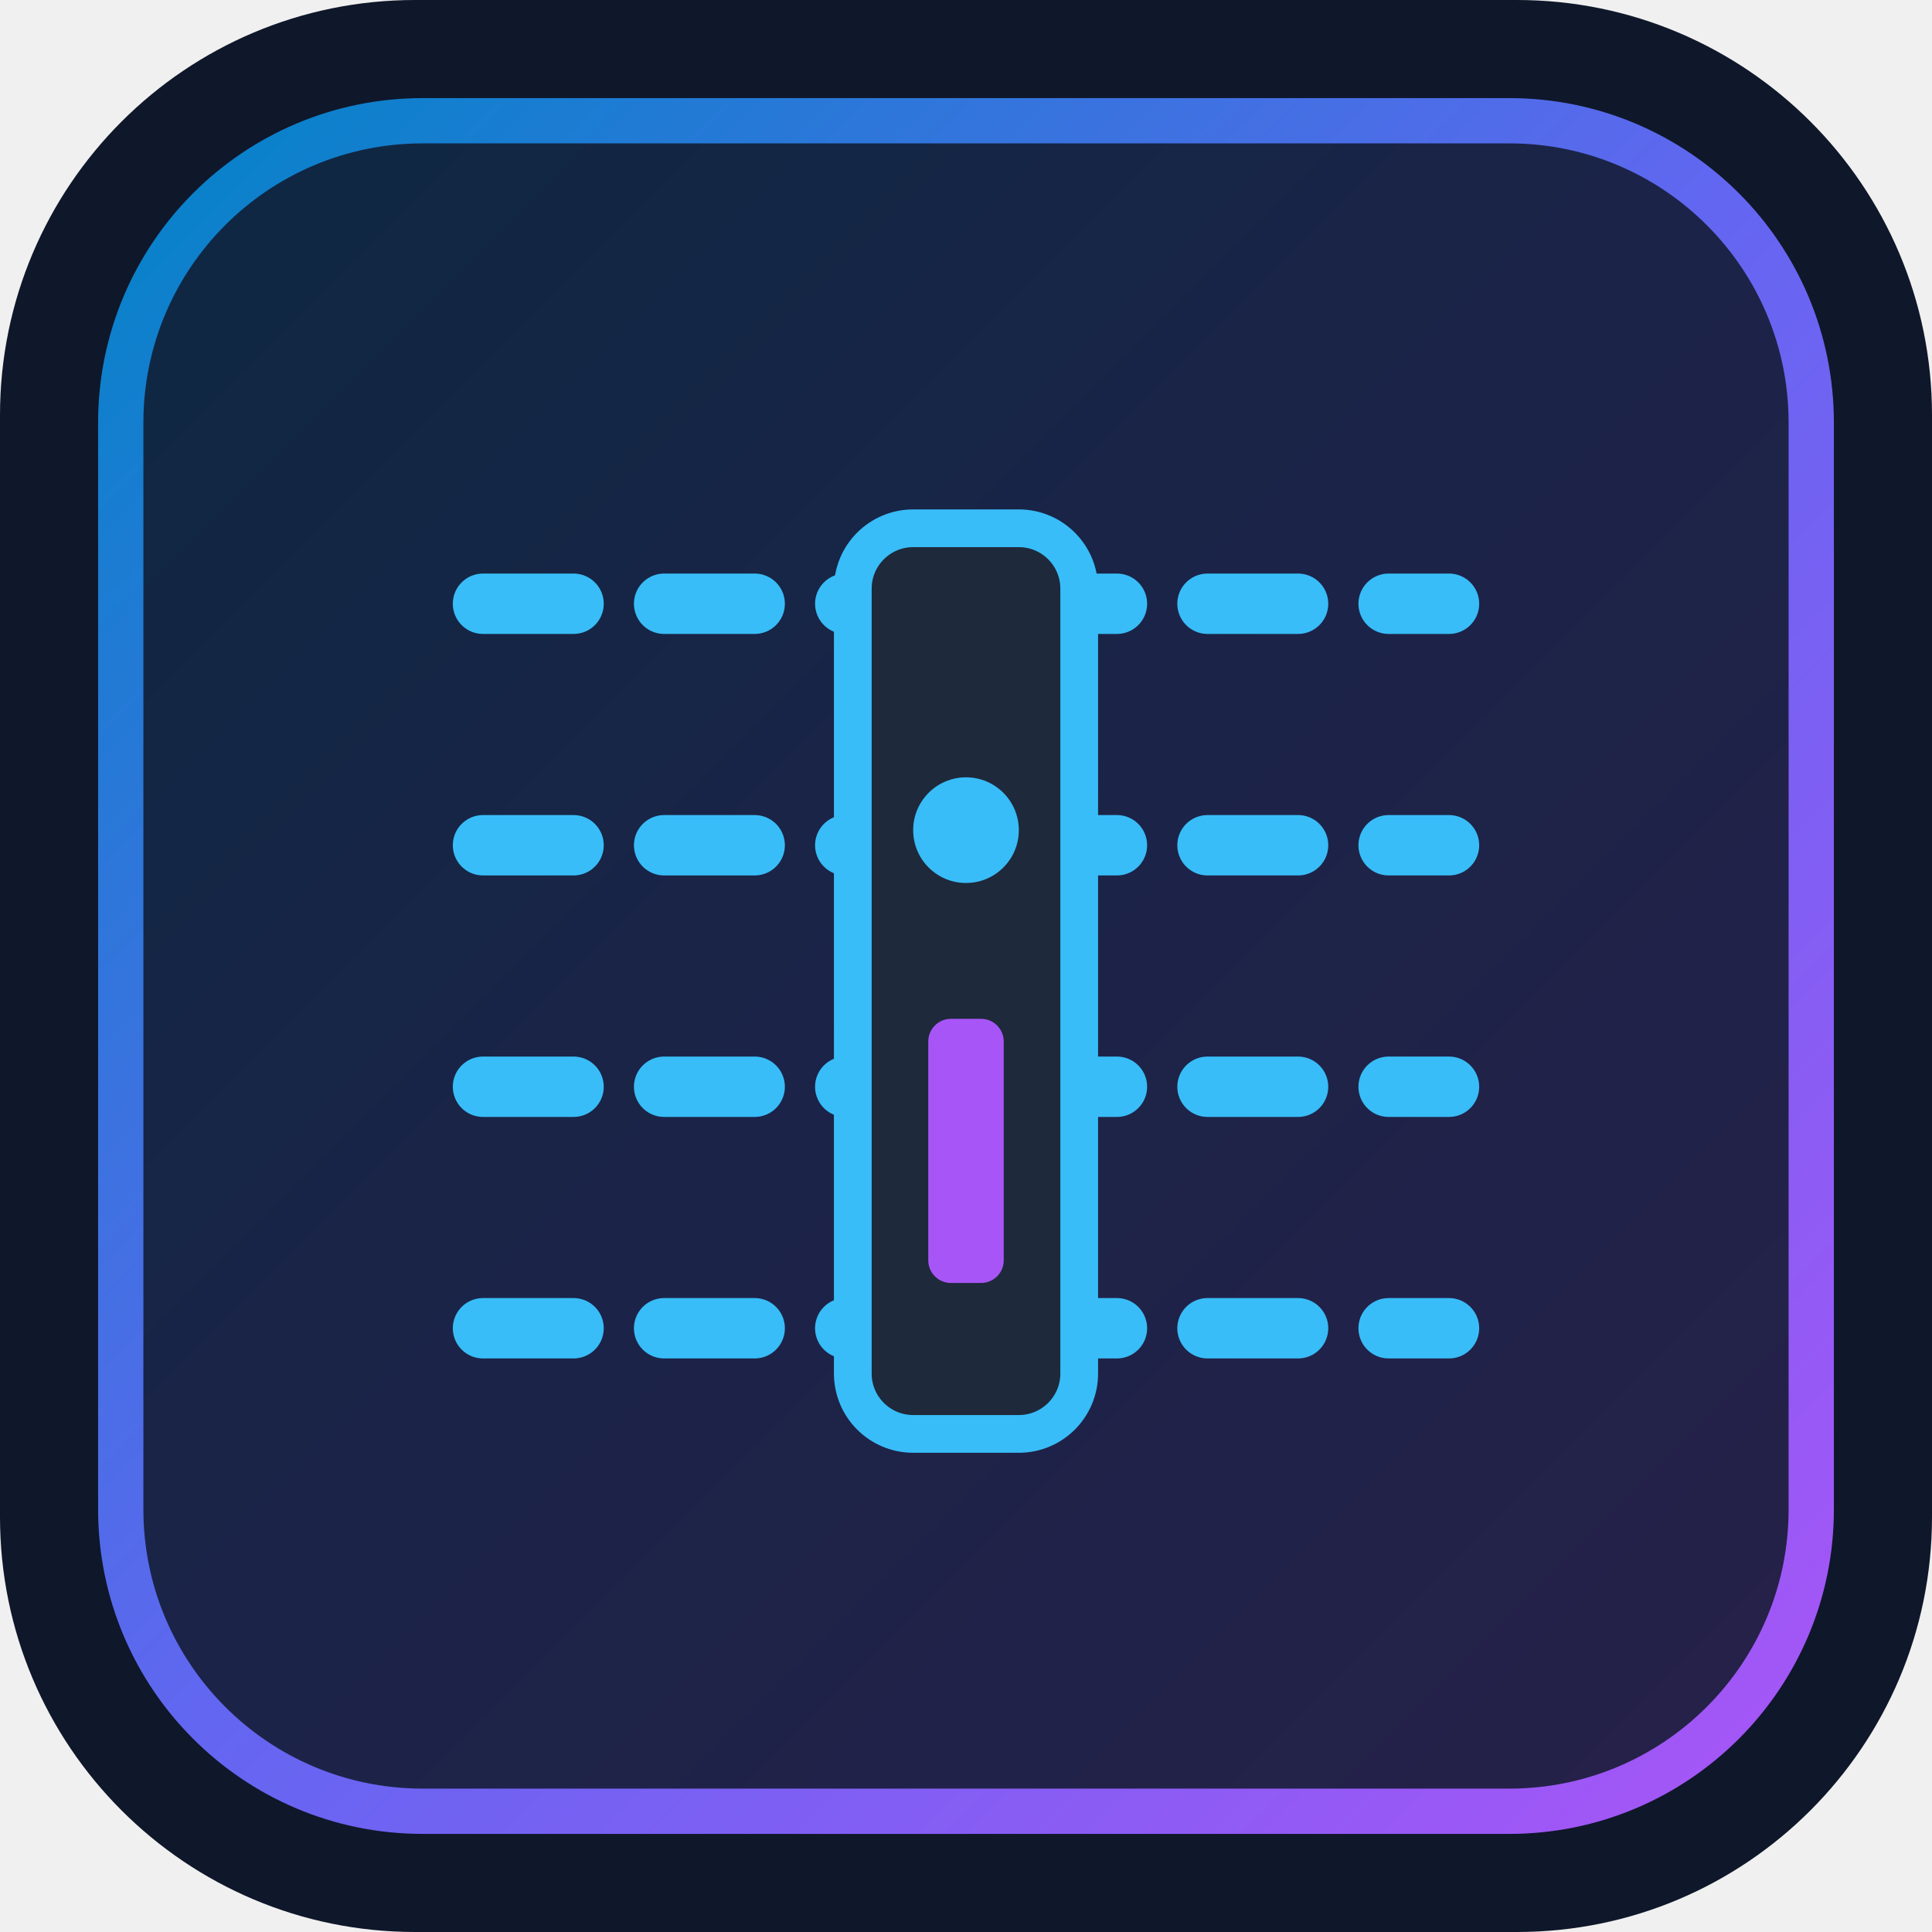
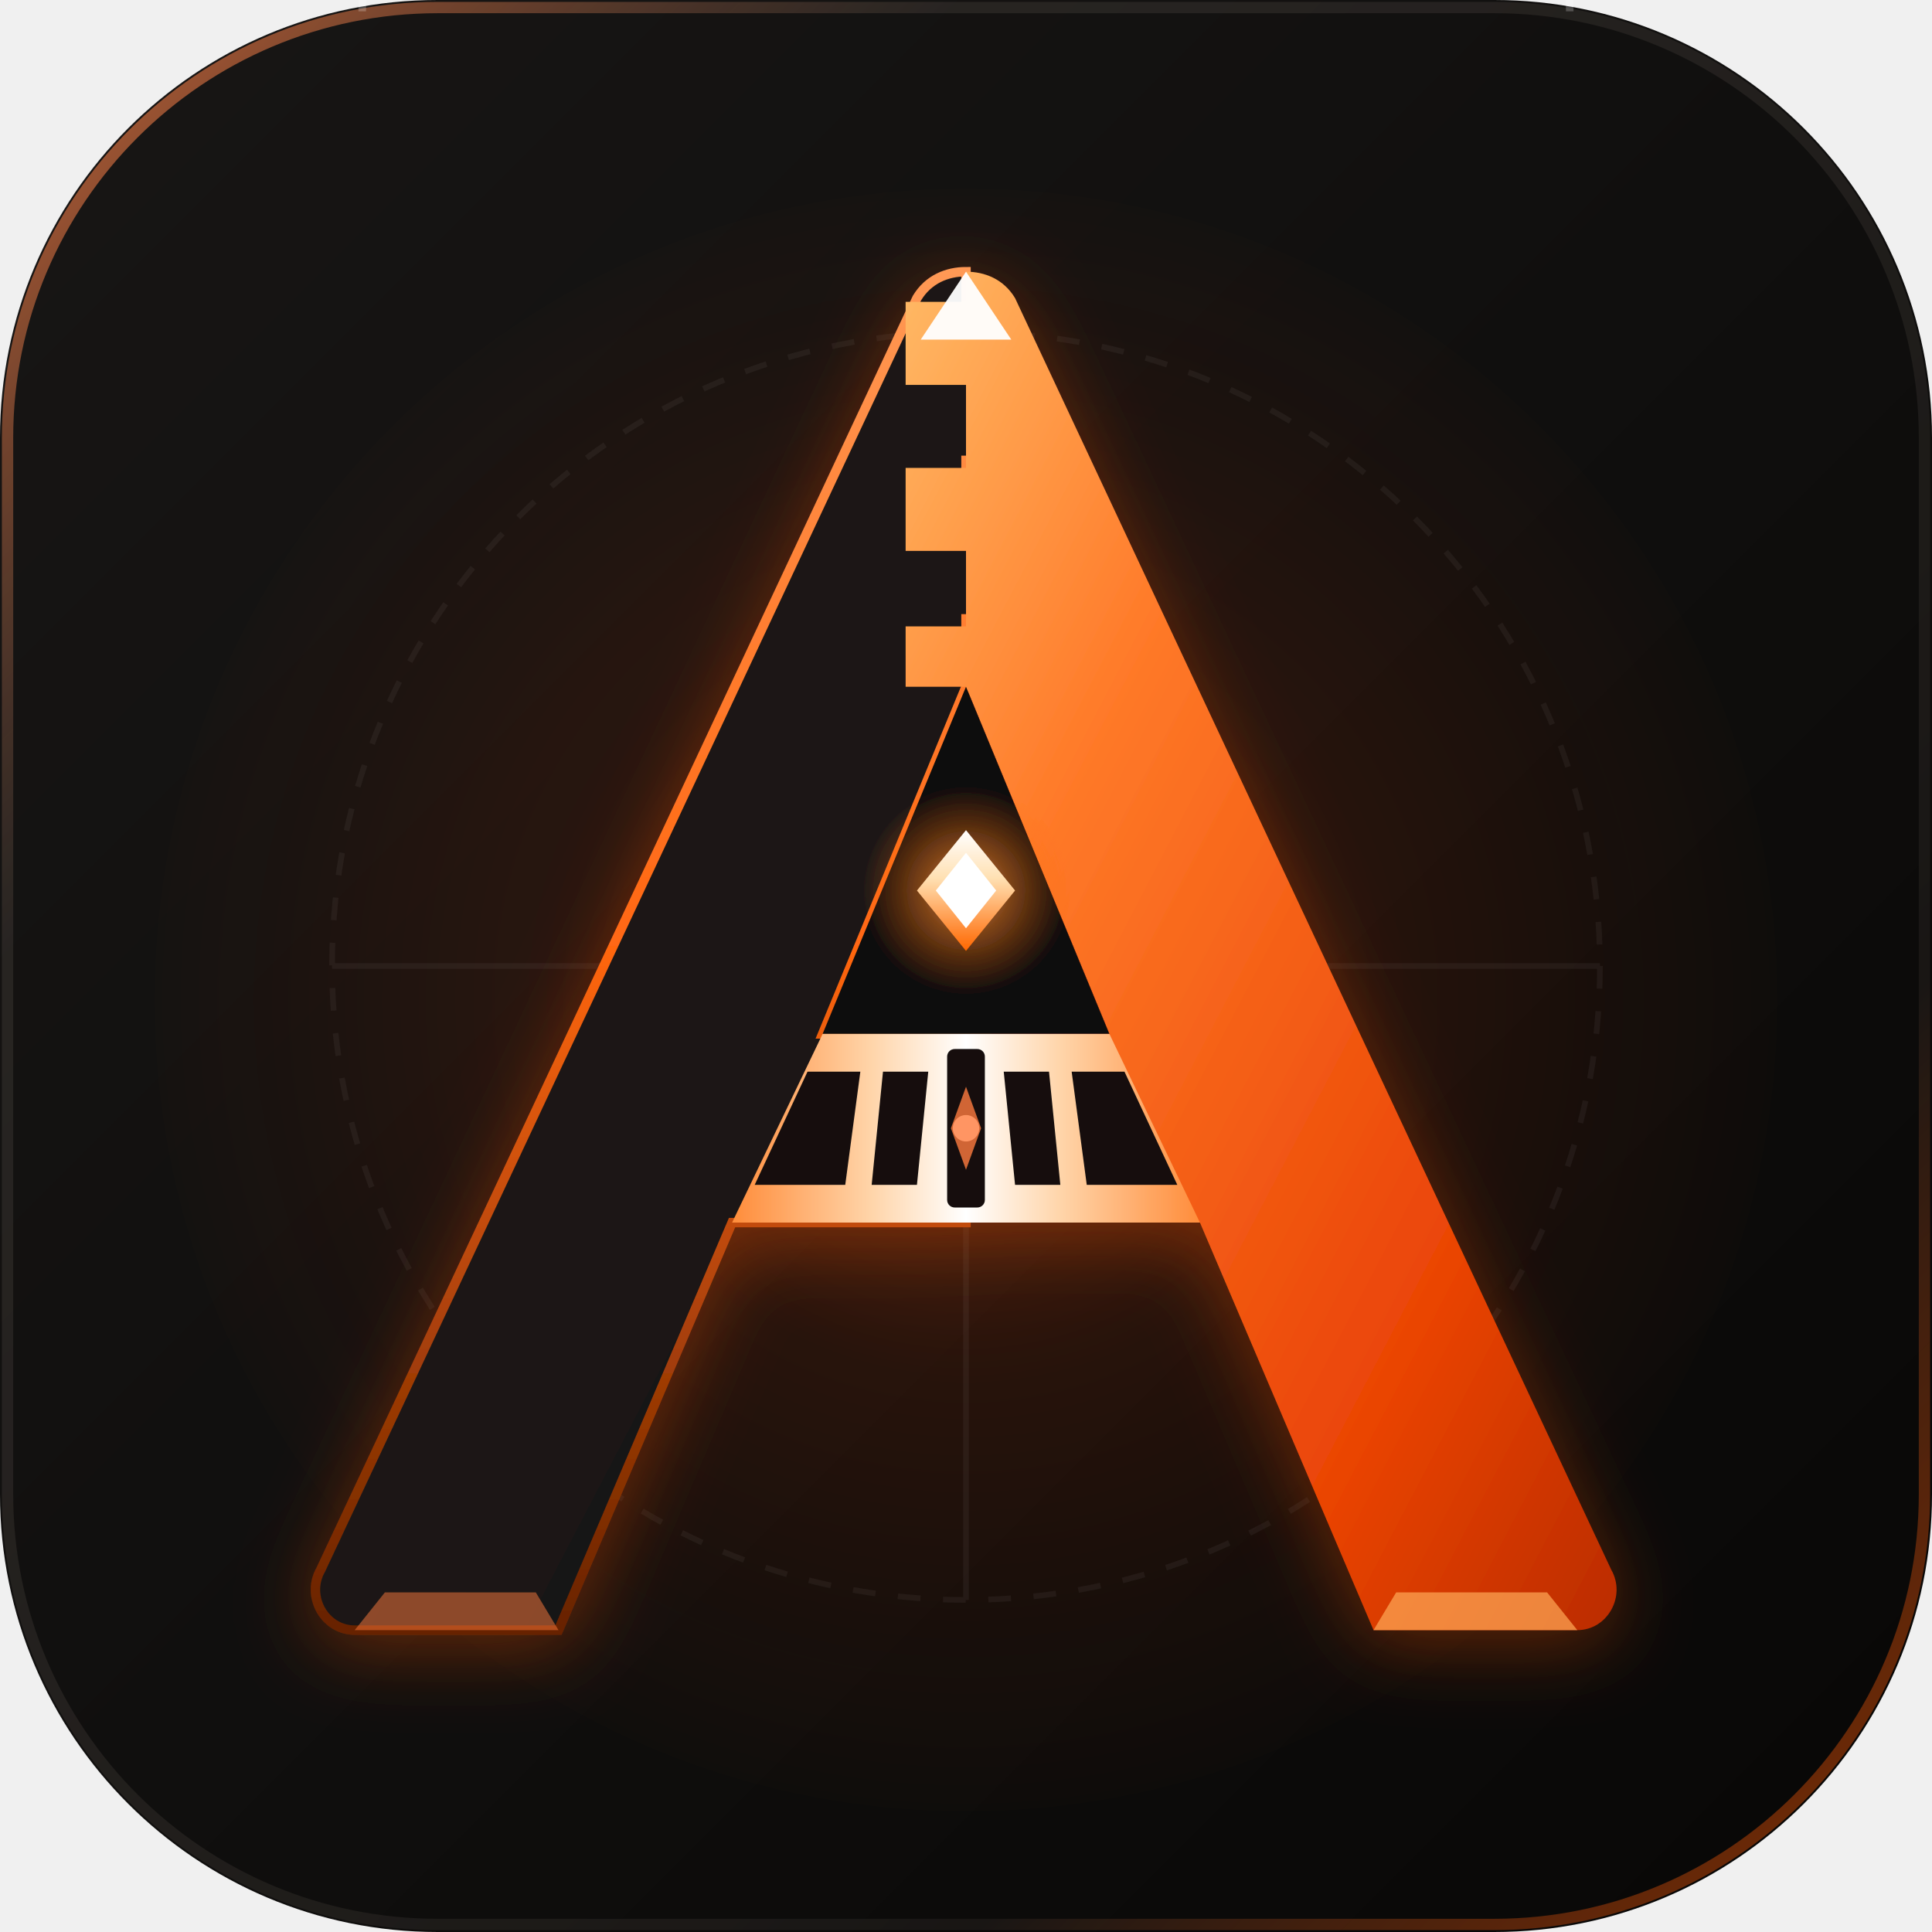
<svg xmlns="http://www.w3.org/2000/svg" viewBox="0 0 512 512" width="512" height="512">
  <defs>
-     <linearGradient id="grad" x1="0%" y1="0%" x2="100%" y2="100%">
-       <stop offset="0%" stop-color="#0284c7" />
-       <stop offset="50%" stop-color="#6366f1" />
-       <stop offset="100%" stop-color="#a855f7" />
+     <linearGradient id="bgGrad" x1="0%" y1="0%" x2="100%" y2="100%">
+       <stop offset="0%" stop-color="#181615" />
+       <stop offset="50%" stop-color="#100f0e" />
+       <stop offset="100%" stop-color="#080706" />
    </linearGradient>
+     <linearGradient id="rimGrad" x1="0%" y1="0%" x2="100%" y2="100%">
+       <stop offset="0%" stop-color="#ff7a3d" stop-opacity="0.85" />
+       <stop offset="25%" stop-color="#443e3a" stop-opacity="0.4" />
+       <stop offset="75%" stop-color="#211e1b" stop-opacity="0.6" />
+       <stop offset="100%" stop-color="#ff5500" stop-opacity="0.5" />
+     </linearGradient>
+     <radialGradient id="emberGlow" cx="50%" cy="50%" r="52%">
+       <stop offset="0%" stop-color="#ff6a20" stop-opacity="0.32" />
+       <stop offset="45%" stop-color="#ff4400" stop-opacity="0.10" />
+       <stop offset="100%" stop-color="#ff4400" stop-opacity="0" />
+     </radialGradient>
+     <linearGradient id="leftPillar" x1="0%" y1="0%" x2="100%" y2="100%">
+       <stop offset="0%" stop-color="#2c2825" />
+       <stop offset="40%" stop-color="#1e1a17" />
+       <stop offset="100%" stop-color="#13110f" />
+     </linearGradient>
+     <linearGradient id="leftRim" x1="0%" y1="0%" x2="0%" y2="100%">
+       <stop offset="0%" stop-color="#ff9955" />
+       <stop offset="50%" stop-color="#ff6611" />
+       <stop offset="100%" stop-color="#662200" />
+     </linearGradient>
+     <linearGradient id="rightPillar" x1="0%" y1="0%" x2="100%" y2="100%">
+       <stop offset="0%" stop-color="#ffba66" />
+       <stop offset="30%" stop-color="#ff7a29" />
+       <stop offset="75%" stop-color="#ea4405" />
+       <stop offset="100%" stop-color="#ba2b00" />
+     </linearGradient>
+     <linearGradient id="crossbarGrad" x1="0%" y1="0%" x2="100%" y2="0%">
+       <stop offset="0%" stop-color="#ff8c3a" />
+       <stop offset="30%" stop-color="#ffd5aa" />
+       <stop offset="50%" stop-color="#ffffff" />
+       <stop offset="70%" stop-color="#ffd5aa" />
+       <stop offset="100%" stop-color="#ff8c3a" />
+     </linearGradient>
+     <linearGradient id="diamondGrad" x1="0%" y1="0%" x2="0%" y2="100%">
+       <stop offset="0%" stop-color="#ffffff" />
+       <stop offset="40%" stop-color="#ffe0b2" />
+       <stop offset="100%" stop-color="#ff6600" />
+     </linearGradient>
+     <radialGradient id="diamondGlow" cx="50%" cy="50%" r="50%">
+       <stop offset="0%" stop-color="#ff9944" stop-opacity="0.8" />
+       <stop offset="100%" stop-color="#ff6600" stop-opacity="0" />
+     </radialGradient>
+     <filter id="shadow3d" x="-20%" y="-20%" width="140%" height="140%">
+       <feDropShadow dx="0" dy="18" stdDeviation="22" flood-color="#000000" flood-opacity="0.85" />
+       <feDropShadow dx="0" dy="4" stdDeviation="10" flood-color="#ff5500" flood-opacity="0.35" />
+     </filter>
  </defs>
-   <rect width="512" height="512" rx="110" fill="#0f172a" />
-   <rect x="32" y="32" width="448" height="448" rx="80" fill="url(#grad)" fill-opacity="0.15" stroke="url(#grad)" stroke-width="12" />
-   <path d="M128 160h256M128 224h256M128 288h256M128 352h256" stroke="#38bdf8" stroke-width="16" stroke-linecap="round" stroke-dasharray="24 24" />
-   <rect x="226" y="140" width="60" height="240" rx="16" fill="#1e293b" stroke="#38bdf8" stroke-width="10" />
-   <circle cx="256" cy="220" r="14" fill="#38bdf8" />
-   <rect x="246" y="270" width="20" height="70" rx="6" fill="#a855f7" />
+   <rect width="512" height="512" rx="116" fill="url(#bgGrad)" />
+   <rect x="2" y="2" width="508" height="508" rx="114" fill="none" stroke="url(#rimGrad)" stroke-width="3" />
+   <circle cx="256" cy="265" r="215" fill="url(#emberGlow)" />
+   <g opacity="0.05" stroke="#ffffff" stroke-width="1.5">
+     <circle cx="256" cy="256" r="168" fill="none" stroke-dasharray="6 6" />
+     <line x1="88" y1="256" x2="424" y2="256" />
+     <line x1="256" y1="88" x2="256" y2="424" />
+   </g>
+   <g filter="url(#shadow3d)">
+     <path d="M 256 72               L 256 100              L 272 100 L 272 122 L 256 122              L 256 142              L 272 142 L 272 164 L 256 164              L 256 182              L 218 274              L 256 274              L 256 324              L 194 324              L 148 432              L 94 432              C 86 432 81 423 85 416              L 243 79              C 246 74 251 72 256 72 Z" fill="url(#leftPillar)" stroke="url(#leftRim)" stroke-width="2.5" />
+     <path d="M 256 72               L 256 80              L 240 80 L 240 102 L 256 102              L 256 124              L 240 124 L 240 146 L 256 146              L 256 166              L 240 166 L 240 182 L 256 182              L 294 274              L 256 274              L 256 324              L 318 324              L 364 432              L 418 432              C 426 432 431 423 427 416              L 269 79              C 266 74 261 72 256 72 Z" fill="url(#rightPillar)" />
+     <path d="M 256 182 L 294 274 L 218 274 Z" fill="#0d0c0b" />
+     <g transform="translate(256, 236)">
+       <circle cx="0" cy="0" r="28" fill="url(#diamondGlow)" />
+       <polygon points="0,-16 13,0 0,16 -13,0" fill="url(#diamondGrad)" />
+       <polygon points="0,-10 8,0 0,10 -8,0" fill="#ffffff" />
+     </g>
+     <g>
+       <polygon points="218,274 294,274 318,324 194,324" fill="url(#crossbarGrad)" />
+       <g fill="#14110f">
+         <polygon points="214,284 228,284 224,314 200,314" />
+         <polygon points="234,284 246,284 243,314 231,314" />
+         <rect x="251" y="278" width="10" height="42" rx="2" fill="#14110f" />
+         <polygon points="266,284 278,284 281,314 269,314" />
+         <polygon points="284,284 298,284 312,314 288,314" />
+       </g>
+       <circle cx="256" cy="299" r="3.5" fill="#ffffff" />
+       <polygon points="256,288 260,299 256,310 252,299" fill="#ff7a3d" opacity="0.8" />
+     </g>
+     <polygon points="256,72 268,90 244,90" fill="#ffffff" opacity="0.95" />
+     <polygon points="94,432 148,432 142,422 102,422" fill="#ff7a3d" opacity="0.5" />
+     <polygon points="418,432 364,432 370,422 410,422" fill="#ffaa55" opacity="0.7" />
+   </g>
+   <path d="M 96 3 A 116 116 0 0 1 416 3" fill="none" stroke="#ffffff" stroke-width="2" opacity="0.22" />
</svg>
